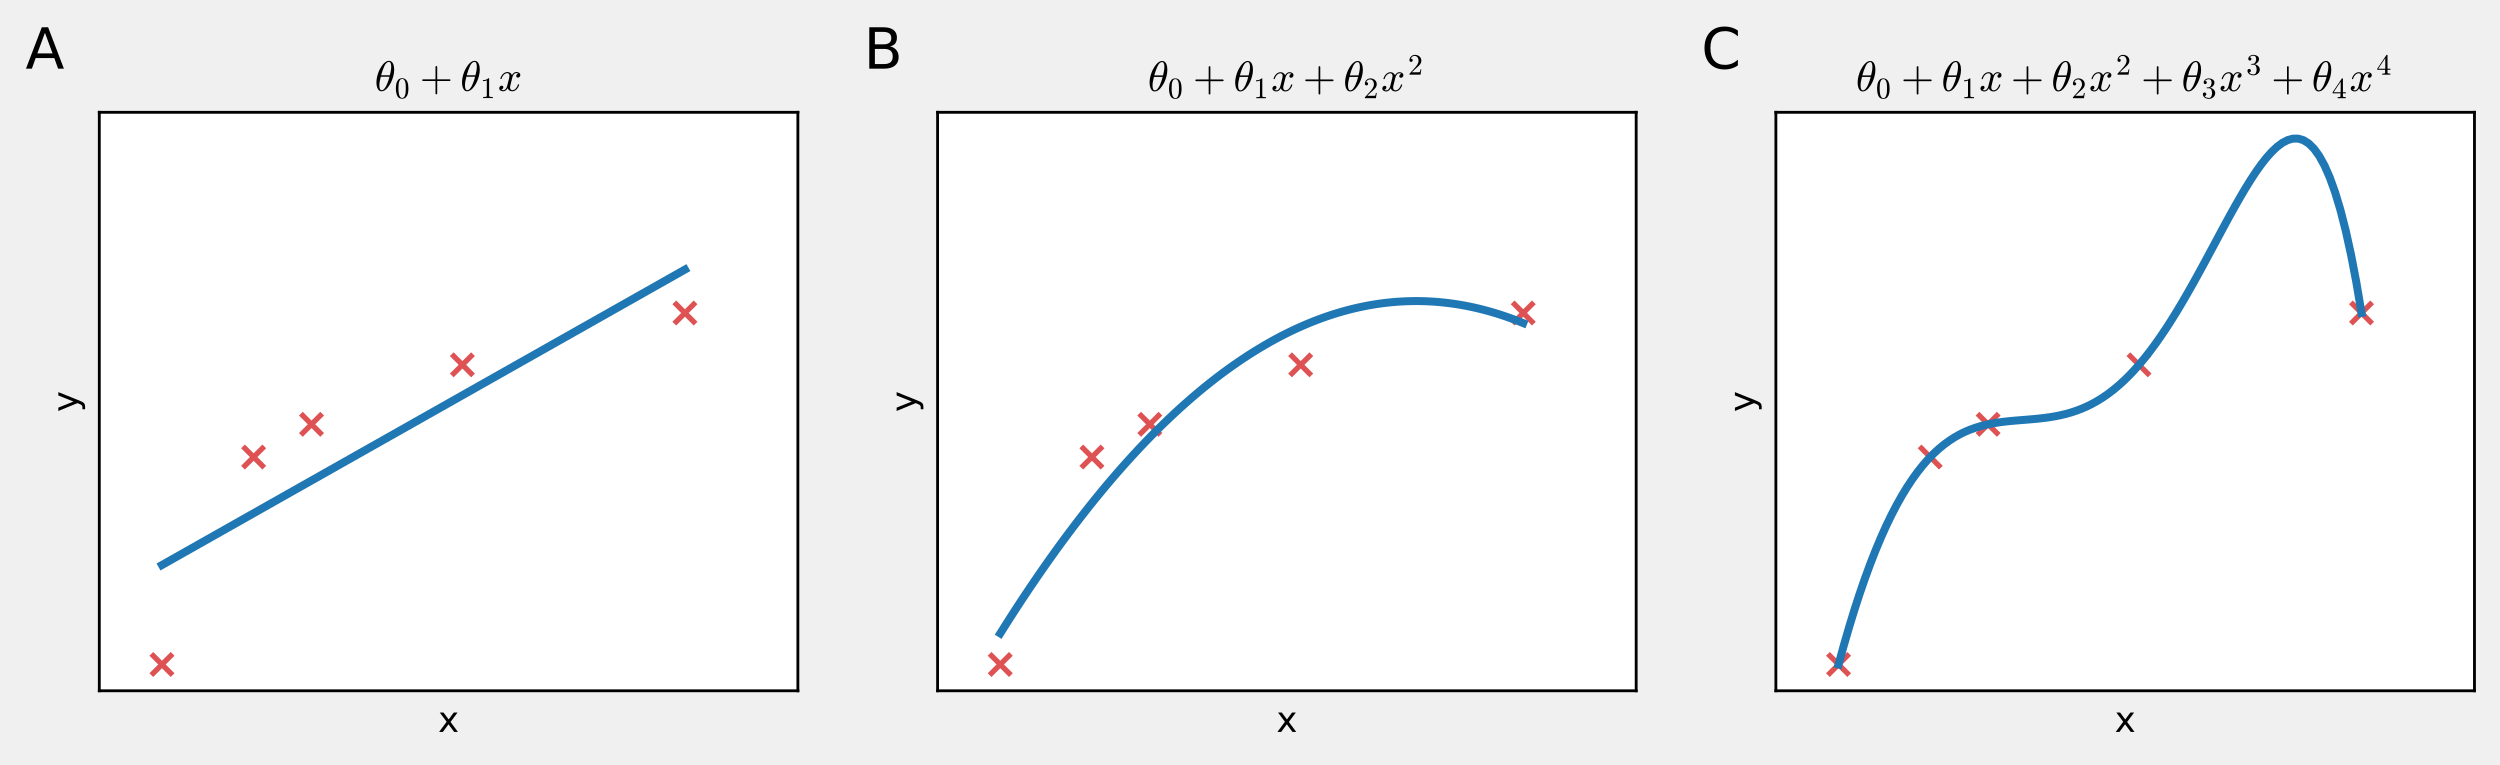
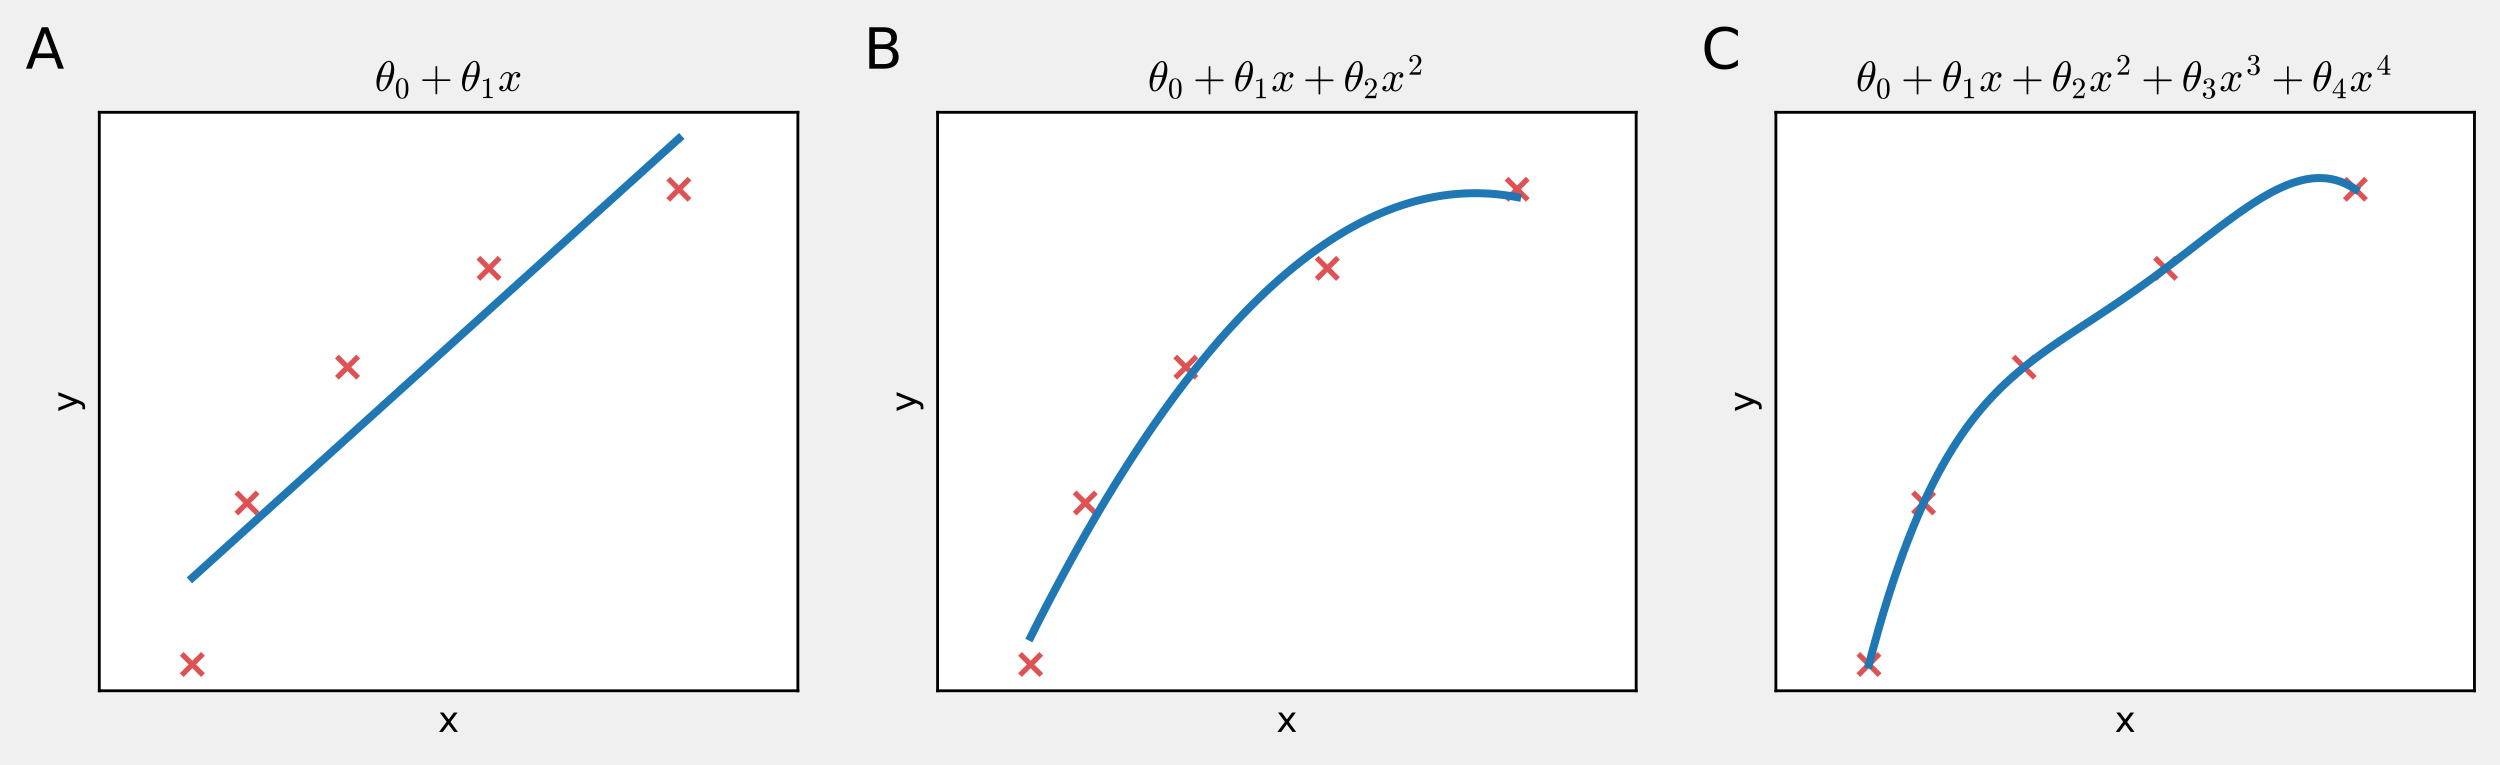
<svg xmlns="http://www.w3.org/2000/svg" xmlns:xlink="http://www.w3.org/1999/xlink" height="215.62pt" version="1.1" viewBox="0 0 704.792 215.62" width="704.792pt">
  <defs>
    <style type="text/css">*{stroke-linecap:butt;stroke-linejoin:round;}</style>
  </defs>
  <g id="figure_1">
    <g id="patch_1">
      <path d="M 0 215.62  L 704.792 215.62  L 704.792 0  L 0 0  z " style="fill:none;" />
    </g>
    <g id="axes_1">
      <g id="patch_2">
        <path d="M 27.992 194.742  L 224.933 194.742  L 224.933 31.662  L 27.992 31.662  z " style="fill:#ffffff;" />
      </g>
      <g id="PathCollection_1">
        <defs>
-           <path d="M -3 3  L 3 -3  M -3 -3  L 3 3  " id="m6b3b66df6e" style="stroke:#d62728;stroke-opacity:0.8;stroke-width:1.5;" />
+           <path d="M -3 3  L 3 -3  M -3 -3  L 3 3  " id="m2938240603" style="stroke:#d62728;stroke-opacity:0.8;stroke-width:1.5;" />
        </defs>
-         <g clip-path="url(#p473d414ac4)">
-           <use style="fill:#d62728;fill-opacity:0.8;stroke:#d62728;stroke-opacity:0.8;stroke-width:1.5;" x="45.66" xlink:href="#m6b3b66df6e" y="187.329" />
-           <use style="fill:#d62728;fill-opacity:0.8;stroke:#d62728;stroke-opacity:0.8;stroke-width:1.5;" x="71.503" xlink:href="#m6b3b66df6e" y="128.849" />
-           <use style="fill:#d62728;fill-opacity:0.8;stroke:#d62728;stroke-opacity:0.8;stroke-width:1.5;" x="87.82" xlink:href="#m6b3b66df6e" y="119.618" />
-           <use style="fill:#d62728;fill-opacity:0.8;stroke:#d62728;stroke-opacity:0.8;stroke-width:1.5;" x="130.356" xlink:href="#m6b3b66df6e" y="102.848" />
-           <use style="fill:#d62728;fill-opacity:0.8;stroke:#d62728;stroke-opacity:0.8;stroke-width:1.5;" x="193.094" xlink:href="#m6b3b66df6e" y="88.239" />
+         <g clip-path="url(#p076d76308c)">
+           <use style="fill:#d62728;fill-opacity:0.8;stroke:#d62728;stroke-opacity:0.8;stroke-width:1.5;" x="54.224" xlink:href="#m2938240603" y="187.329" />
+           <use style="fill:#d62728;fill-opacity:0.8;stroke:#d62728;stroke-opacity:0.8;stroke-width:1.5;" x="69.629" xlink:href="#m2938240603" y="141.803" />
+           <use style="fill:#d62728;fill-opacity:0.8;stroke:#d62728;stroke-opacity:0.8;stroke-width:1.5;" x="97.971" xlink:href="#m2938240603" y="103.51" />
+           <use style="fill:#d62728;fill-opacity:0.8;stroke:#d62728;stroke-opacity:0.8;stroke-width:1.5;" x="137.863" xlink:href="#m2938240603" y="75.66" />
+           <use style="fill:#d62728;fill-opacity:0.8;stroke:#d62728;stroke-opacity:0.8;stroke-width:1.5;" x="191.378" xlink:href="#m2938240603" y="53.363" />
        </g>
      </g>
      <g id="matplotlib.axis_1">
        <g id="text_1">
          <g transform="translate(123.5033 206.3404)scale(0.1 -0.1)">
            <defs>
-               <path d="M 54.891 54.688  L 35.109 28.078  L 55.906 0  L 45.312 0  L 29.391 21.484  L 13.484 0  L 2.875 0  L 24.125 28.609  L 4.688 54.688  L 15.281 54.688  L 29.781 35.203  L 44.281 54.688  z " id="DejaVuSans-120" />
+               <path d="M 3513 3500  L 2247 1797  L 3578 0  L 2900 0  L 1881 1375  L 863 0  L 184 0  L 1544 1831  L 300 3500  L 978 3500  L 1906 2253  L 2834 3500  L 3513 3500  z " id="DejaVuSans-78" transform="scale(0.015625)" />
            </defs>
-             <use xlink:href="#DejaVuSans-120" />
+             <use xlink:href="#DejaVuSans-78" />
          </g>
        </g>
      </g>
      <g id="matplotlib.axis_2">
        <g id="text_2">
          <g transform="translate(21.91237 116.1614)rotate(-90)scale(0.1 -0.1)">
            <defs>
-               <path d="M 32.172 -5.078  Q 28.375 -14.844 24.75 -17.812  Q 21.141 -20.797 15.094 -20.797  L 7.906 -20.797  L 7.906 -13.281  L 13.188 -13.281  Q 16.891 -13.281 18.938 -11.516  Q 21 -9.766 23.484 -3.219  L 25.094 0.875  L 2.984 54.688  L 12.5 54.688  L 29.594 11.922  L 46.688 54.688  L 56.203 54.688  z " id="DejaVuSans-121" />
+               <path d="M 2059 -325  Q 1816 -950 1584 -1140  Q 1353 -1331 966 -1331  L 506 -1331  L 506 -850  L 844 -850  Q 1081 -850 1212 -737  Q 1344 -625 1503 -206  L 1606 56  L 191 3500  L 800 3500  L 1894 763  L 2988 3500  L 3597 3500  L 2059 -325  z " id="DejaVuSans-79" transform="scale(0.015625)" />
            </defs>
-             <use xlink:href="#DejaVuSans-121" />
+             <use xlink:href="#DejaVuSans-79" />
          </g>
        </g>
      </g>
      <g id="line2d_1">
-         <path clip-path="url(#p473d414ac4)" d="M 45.66 159.29  L 47.149 158.449  L 48.638 157.607  L 50.127 156.766  L 51.617 155.924  L 53.106 155.083  L 54.595 154.242  L 56.084 153.4  L 57.574 152.559  L 59.063 151.718  L 60.552 150.876  L 62.041 150.035  L 63.531 149.193  L 65.02 148.352  L 66.509 147.511  L 67.998 146.669  L 69.488 145.828  L 70.977 144.987  L 72.466 144.145  L 73.955 143.304  L 75.445 142.462  L 76.934 141.621  L 78.423 140.78  L 79.912 139.938  L 81.401 139.097  L 82.891 138.256  L 84.38 137.414  L 85.869 136.573  L 87.358 135.731  L 88.848 134.89  L 90.337 134.049  L 91.826 133.207  L 93.315 132.366  L 94.805 131.525  L 96.294 130.683  L 97.783 129.842  L 99.272 129  L 100.762 128.159  L 102.251 127.318  L 103.74 126.476  L 105.229 125.635  L 106.719 124.794  L 108.208 123.952  L 109.697 123.111  L 111.186 122.269  L 112.676 121.428  L 114.165 120.587  L 115.654 119.745  L 117.143 118.904  L 118.632 118.063  L 120.122 117.221  L 121.611 116.38  L 123.1 115.538  L 124.589 114.697  L 126.079 113.856  L 127.568 113.014  L 129.057 112.173  L 130.546 111.332  L 132.036 110.49  L 133.525 109.649  L 135.014 108.807  L 136.503 107.966  L 137.993 107.125  L 139.482 106.283  L 140.971 105.442  L 142.46 104.601  L 143.95 103.759  L 145.439 102.918  L 146.928 102.076  L 148.417 101.235  L 149.907 100.394  L 151.396 99.552  L 152.885 98.711  L 154.374 97.87  L 155.863 97.028  L 157.353 96.187  L 158.842 95.345  L 160.331 94.504  L 161.82 93.663  L 163.31 92.821  L 164.799 91.98  L 166.288 91.139  L 167.777 90.297  L 169.267 89.456  L 170.756 88.614  L 172.245 87.773  L 173.734 86.932  L 175.224 86.09  L 176.713 85.249  L 178.202 84.408  L 179.691 83.566  L 181.181 82.725  L 182.67 81.883  L 184.159 81.042  L 185.648 80.201  L 187.138 79.359  L 188.627 78.518  L 190.116 77.677  L 191.605 76.835  L 193.094 75.994  " style="fill:none;stroke:#1f77b4;stroke-linecap:square;stroke-width:2.25;" />
+         <path clip-path="url(#p076d76308c)" d="M 54.224 162.867  L 55.61 161.617  L 56.995 160.366  L 58.38 159.116  L 59.766 157.866  L 61.151 156.615  L 62.537 155.365  L 63.922 154.114  L 65.307 152.864  L 66.693 151.613  L 68.078 150.363  L 69.464 149.113  L 70.849 147.862  L 72.234 146.612  L 73.62 145.361  L 75.005 144.111  L 76.391 142.86  L 77.776 141.61  L 79.161 140.36  L 80.547 139.109  L 81.932 137.859  L 83.317 136.608  L 84.703 135.358  L 86.088 134.107  L 87.474 132.857  L 88.859 131.607  L 90.244 130.356  L 91.63 129.106  L 93.015 127.855  L 94.401 126.605  L 95.786 125.354  L 97.171 124.104  L 98.557 122.854  L 99.942 121.603  L 101.328 120.353  L 102.713 119.102  L 104.098 117.852  L 105.484 116.601  L 106.869 115.351  L 108.254 114.101  L 109.64 112.85  L 111.025 111.6  L 112.411 110.349  L 113.796 109.099  L 115.181 107.848  L 116.567 106.598  L 117.952 105.348  L 119.338 104.097  L 120.723 102.847  L 122.108 101.596  L 123.494 100.346  L 124.879 99.095  L 126.265 97.845  L 127.65 96.595  L 129.035 95.344  L 130.421 94.094  L 131.806 92.843  L 133.191 91.593  L 134.577 90.342  L 135.962 89.092  L 137.348 87.841  L 138.733 86.591  L 140.118 85.341  L 141.504 84.09  L 142.889 82.84  L 144.275 81.589  L 145.66 80.339  L 147.045 79.088  L 148.431 77.838  L 149.816 76.588  L 151.202 75.337  L 152.587 74.087  L 153.972 72.836  L 155.358 71.586  L 156.743 70.335  L 158.128 69.085  L 159.514 67.835  L 160.899 66.584  L 162.285 65.334  L 163.67 64.083  L 165.055 62.833  L 166.441 61.582  L 167.826 60.332  L 169.212 59.082  L 170.597 57.831  L 171.982 56.581  L 173.368 55.33  L 174.753 54.08  L 176.139 52.829  L 177.524 51.579  L 178.909 50.329  L 180.295 49.078  L 181.68 47.828  L 183.065 46.577  L 184.451 45.327  L 185.836 44.076  L 187.222 42.826  L 188.607 41.576  L 189.992 40.325  L 191.378 39.075  " style="fill:none;stroke:#1f77b4;stroke-linecap:square;stroke-width:2.25;" />
      </g>
      <g id="patch_3">
        <path d="M 27.992 194.742  L 27.992 31.662  " style="fill:none;stroke:#000000;stroke-linecap:square;stroke-linejoin:miter;stroke-width:0.8;" />
      </g>
      <g id="patch_4">
        <path d="M 224.933 194.742  L 224.933 31.662  " style="fill:none;stroke:#000000;stroke-linecap:square;stroke-linejoin:miter;stroke-width:0.8;" />
      </g>
      <g id="patch_5">
        <path d="M 27.992 194.742  L 224.933 194.742  " style="fill:none;stroke:#000000;stroke-linecap:square;stroke-linejoin:miter;stroke-width:0.8;" />
      </g>
      <g id="patch_6">
        <path d="M 27.992 31.662  L 224.933 31.662  " style="fill:none;stroke:#000000;stroke-linecap:square;stroke-linejoin:miter;stroke-width:0.8;" />
      </g>
      <g id="text_3">
        <g transform="translate(7.2 19.3575)scale(0.16 -0.16)">
          <defs>
-             <path d="M 34.188 63.188  L 20.797 26.906  L 47.609 26.906  z M 28.609 72.906  L 39.797 72.906  L 67.578 0  L 57.328 0  L 50.688 18.703  L 17.828 18.703  L 11.188 0  L 0.781 0  z " id="DejaVuSans-65" />
-           </defs>
-           <use xlink:href="#DejaVuSans-65" />
+             <path d="M 2188 4044  L 1331 1722  L 3047 1722  L 2188 4044  z M 1831 4666  L 2547 4666  L 4325 0  L 3669 0  L 3244 1197  L 1141 1197  L 716 0  L 50 0  L 1831 4666  z " id="DejaVuSans-41" transform="scale(0.015625)" />
+           </defs>
+           <use xlink:href="#DejaVuSans-41" />
        </g>
      </g>
      <g id="text_4">
        <g transform="translate(105.6426 25.662)scale(0.12 -0.12)">
          <defs>
-             <path d="M 16.109 -1.125  Q 11.578 -1.125 8.844 2.188  Q 6.109 5.516 5.047 10.203  Q 4 14.891 4 19.484  L 4 19.578  Q 4 24.562 4.953 29.922  Q 5.906 35.297 7.703 40.641  Q 9.516 46 11.625 50.203  Q 13.094 53.125 15.406 56.734  Q 17.719 60.359 20.578 63.5  Q 23.438 66.656 26.734 68.578  Q 30.031 70.516 33.406 70.516  L 33.5 70.516  Q 37.109 70.516 39.516 68.5  Q 41.938 66.5 43.281 63.375  Q 44.625 60.25 45.156 56.688  Q 45.703 53.125 45.703 49.906  Q 45.703 42.328 43.656 34.438  Q 41.609 26.562 37.984 19.188  Q 36.625 16.406 34.203 12.641  Q 31.781 8.891 29.078 5.906  Q 26.375 2.938 23 0.906  Q 19.625 -1.125 16.219 -1.125  z M 16.312 1.516  Q 19.625 1.516 22.672 5.047  Q 25.734 8.594 28.031 13.641  Q 30.328 18.703 32.062 24  Q 33.797 29.297 34.625 33.016  L 14.203 33.016  Q 12.641 26.703 11.766 22.141  Q 10.891 17.578 10.891 13.188  Q 10.891 1.516 16.312 1.516  z M 14.984 36.531  L 35.5 36.531  Q 36.578 40.922 37.203 43.875  Q 37.844 46.828 38.281 50.094  Q 38.719 53.375 38.719 56.203  Q 38.719 67.922 33.406 67.922  Q 27.047 67.922 22.438 57.688  Q 17.828 47.469 14.984 36.531  z " id="Cmmi10-181" />
-             <path d="M 25 -2.203  Q 12.75 -2.203 8.328 7.875  Q 3.906 17.969 3.906 31.891  Q 3.906 40.578 5.484 48.234  Q 7.078 55.906 11.781 61.25  Q 16.5 66.609 25 66.609  Q 31.594 66.609 35.781 63.375  Q 39.984 60.156 42.188 55.047  Q 44.391 49.953 45.188 44.109  Q 46 38.281 46 31.891  Q 46 23.297 44.406 15.797  Q 42.828 8.297 38.188 3.047  Q 33.547 -2.203 25 -2.203  z M 25 0.391  Q 30.562 0.391 33.297 6.094  Q 36.031 11.812 36.672 18.75  Q 37.312 25.688 37.312 33.5  Q 37.312 41.016 36.672 47.359  Q 36.031 53.719 33.312 58.859  Q 30.609 64.016 25 64.016  Q 19.344 64.016 16.609 58.828  Q 13.875 53.656 13.234 47.328  Q 12.594 41.016 12.594 33.5  Q 12.594 27.938 12.859 23  Q 13.141 18.062 14.312 12.812  Q 15.484 7.562 18.094 3.969  Q 20.703 0.391 25 0.391  z " id="Cmr10-48" />
-             <path d="M 7.516 23  Q 6.688 23 6.141 23.625  Q 5.609 24.266 5.609 25  Q 5.609 25.734 6.141 26.359  Q 6.688 27 7.516 27  L 36.922 27  L 36.922 56.5  Q 36.922 57.281 37.5 57.781  Q 38.094 58.297 38.922 58.297  Q 39.656 58.297 40.281 57.781  Q 40.922 57.281 40.922 56.5  L 40.922 27  L 70.312 27  Q 71.047 27 71.578 26.359  Q 72.125 25.734 72.125 25  Q 72.125 24.266 71.578 23.625  Q 71.047 23 70.312 23  L 40.922 23  L 40.922 -6.5  Q 40.922 -7.281 40.281 -7.781  Q 39.656 -8.297 38.922 -8.297  Q 38.094 -8.297 37.5 -7.781  Q 36.922 -7.281 36.922 -6.5  L 36.922 23  z " id="Cmr10-43" />
-             <path d="M 9.281 0  L 9.281 3.516  Q 21.781 3.516 21.781 6.688  L 21.781 59.188  Q 16.609 56.688 8.688 56.688  L 8.688 60.203  Q 20.953 60.203 27.203 66.609  L 28.609 66.609  Q 28.953 66.609 29.266 66.328  Q 29.594 66.062 29.594 65.719  L 29.594 6.688  Q 29.594 3.516 42.094 3.516  L 42.094 0  z " id="Cmr10-49" />
-             <path d="M 7.812 2.875  Q 9.578 1.516 12.797 1.516  Q 15.922 1.516 18.312 4.516  Q 20.703 7.516 21.578 11.078  L 26.125 28.812  Q 27.203 33.641 27.203 35.406  Q 27.203 37.891 25.812 39.75  Q 24.422 41.609 21.922 41.609  Q 18.75 41.609 15.969 39.625  Q 13.188 37.641 11.281 34.594  Q 9.375 31.547 8.594 28.422  Q 8.406 27.781 7.812 27.781  L 6.594 27.781  Q 5.812 27.781 5.812 28.719  L 5.812 29  Q 6.781 32.719 9.125 36.25  Q 11.469 39.797 14.859 41.984  Q 18.266 44.188 22.125 44.188  Q 25.781 44.188 28.734 42.234  Q 31.688 40.281 32.906 36.922  Q 34.625 39.984 37.281 42.078  Q 39.938 44.188 43.109 44.188  Q 45.266 44.188 47.5 43.422  Q 49.75 42.672 51.172 41.109  Q 52.594 39.547 52.594 37.203  Q 52.594 34.672 50.953 32.828  Q 49.312 31 46.781 31  Q 45.172 31 44.094 32.031  Q 43.016 33.062 43.016 34.625  Q 43.016 36.719 44.453 38.297  Q 45.906 39.891 47.906 40.188  Q 46.094 41.609 42.922 41.609  Q 39.703 41.609 37.328 38.625  Q 34.969 35.641 33.984 31.984  L 29.594 14.312  Q 28.516 10.297 28.516 7.719  Q 28.516 5.172 29.953 3.344  Q 31.391 1.516 33.797 1.516  Q 38.484 1.516 42.156 5.641  Q 45.844 9.766 47.016 14.703  Q 47.219 15.281 47.797 15.281  L 49.031 15.281  Q 49.422 15.281 49.656 15.016  Q 49.906 14.75 49.906 14.406  Q 49.906 14.312 49.812 14.109  Q 48.391 8.156 43.844 3.516  Q 39.312 -1.125 33.594 -1.125  Q 29.938 -1.125 26.984 0.844  Q 24.031 2.828 22.797 6.203  Q 21.234 3.266 18.469 1.062  Q 15.719 -1.125 12.594 -1.125  Q 10.453 -1.125 8.172 -0.359  Q 5.906 0.391 4.484 1.953  Q 3.078 3.516 3.078 5.906  Q 3.078 8.25 4.703 10.172  Q 6.344 12.109 8.797 12.109  Q 10.453 12.109 11.578 11.109  Q 12.703 10.109 12.703 8.5  Q 12.703 6.391 11.297 4.828  Q 9.906 3.266 7.812 2.875  z " id="Cmmi10-120" />
-           </defs>
-           <use transform="translate(0 0.484375)" xlink:href="#Cmmi10-181" />
-           <use transform="translate(46.92383 -16.52188)scale(0.7)" xlink:href="#Cmr10-48" />
-           <use transform="translate(105.8598 0.484375)" xlink:href="#Cmr10-43" />
-           <use transform="translate(201.1039 0.484375)" xlink:href="#Cmmi10-181" />
-           <use transform="translate(248.0277 -16.52188)scale(0.7)" xlink:href="#Cmr10-49" />
-           <use transform="translate(289.4051 0.484375)" xlink:href="#Cmmi10-120" />
+             <path d="M 1031 -72  Q 741 -72 566 140  Q 391 353 323 653  Q 256 953 256 1247  L 256 1253  Q 256 1572 317 1915  Q 378 2259 493 2601  Q 609 2944 744 3213  Q 838 3400 986 3631  Q 1134 3863 1317 4064  Q 1500 4266 1711 4389  Q 1922 4513 2138 4513  L 2144 4513  Q 2375 4513 2529 4384  Q 2684 4256 2770 4056  Q 2856 3856 2890 3628  Q 2925 3400 2925 3194  Q 2925 2709 2794 2204  Q 2663 1700 2431 1228  Q 2344 1050 2189 809  Q 2034 569 1861 378  Q 1688 188 1472 58  Q 1256 -72 1038 -72  L 1031 -72  z M 1044 97  Q 1256 97 1451 323  Q 1647 550 1794 873  Q 1941 1197 2052 1536  Q 2163 1875 2216 2113  L 909 2113  Q 809 1709 753 1417  Q 697 1125 697 844  Q 697 97 1044 97  z M 959 2338  L 2272 2338  Q 2341 2619 2381 2808  Q 2422 2997 2450 3206  Q 2478 3416 2478 3597  Q 2478 4347 2138 4347  Q 1731 4347 1436 3692  Q 1141 3038 959 2338  z " id="Cmmi10-b5" transform="scale(0.015625)" />
+             <path d="M 1600 -141  Q 816 -141 533 504  Q 250 1150 250 2041  Q 250 2597 351 3087  Q 453 3578 754 3920  Q 1056 4263 1600 4263  Q 2022 4263 2290 4056  Q 2559 3850 2700 3523  Q 2841 3197 2892 2823  Q 2944 2450 2944 2041  Q 2944 1491 2842 1011  Q 2741 531 2444 195  Q 2147 -141 1600 -141  z M 1600 25  Q 1956 25 2131 390  Q 2306 756 2347 1200  Q 2388 1644 2388 2144  Q 2388 2625 2347 3031  Q 2306 3438 2132 3767  Q 1959 4097 1600 4097  Q 1238 4097 1063 3765  Q 888 3434 847 3029  Q 806 2625 806 2144  Q 806 1788 823 1472  Q 841 1156 916 820  Q 991 484 1158 254  Q 1325 25 1600 25  z " id="Cmr10-30" transform="scale(0.015625)" />
+             <path d="M 481 1472  Q 428 1472 393 1512  Q 359 1553 359 1600  Q 359 1647 393 1687  Q 428 1728 481 1728  L 2363 1728  L 2363 3616  Q 2363 3666 2400 3698  Q 2438 3731 2491 3731  Q 2538 3731 2578 3698  Q 2619 3666 2619 3616  L 2619 1728  L 4500 1728  Q 4547 1728 4581 1687  Q 4616 1647 4616 1600  Q 4616 1553 4581 1512  Q 4547 1472 4500 1472  L 2619 1472  L 2619 -416  Q 2619 -466 2578 -498  Q 2538 -531 2491 -531  Q 2438 -531 2400 -498  Q 2363 -466 2363 -416  L 2363 1472  L 481 1472  z " id="Cmr10-2b" transform="scale(0.015625)" />
+             <path d="M 594 0  L 594 225  Q 1394 225 1394 428  L 1394 3788  Q 1063 3628 556 3628  L 556 3853  Q 1341 3853 1741 4263  L 1831 4263  Q 1853 4263 1873 4245  Q 1894 4228 1894 4206  L 1894 428  Q 1894 225 2694 225  L 2694 0  L 594 0  z " id="Cmr10-31" transform="scale(0.015625)" />
+             <path d="M 500 184  Q 613 97 819 97  Q 1019 97 1172 289  Q 1325 481 1381 709  L 1672 1844  Q 1741 2153 1741 2266  Q 1741 2425 1652 2544  Q 1563 2663 1403 2663  Q 1200 2663 1022 2536  Q 844 2409 722 2214  Q 600 2019 550 1819  Q 538 1778 500 1778  L 422 1778  Q 372 1778 372 1838  L 372 1856  Q 434 2094 584 2320  Q 734 2547 951 2687  Q 1169 2828 1416 2828  Q 1650 2828 1839 2703  Q 2028 2578 2106 2363  Q 2216 2559 2386 2693  Q 2556 2828 2759 2828  Q 2897 2828 3040 2779  Q 3184 2731 3275 2631  Q 3366 2531 3366 2381  Q 3366 2219 3261 2101  Q 3156 1984 2994 1984  Q 2891 1984 2822 2050  Q 2753 2116 2753 2216  Q 2753 2350 2845 2451  Q 2938 2553 3066 2572  Q 2950 2663 2747 2663  Q 2541 2663 2389 2472  Q 2238 2281 2175 2047  L 1894 916  Q 1825 659 1825 494  Q 1825 331 1917 214  Q 2009 97 2163 97  Q 2463 97 2698 361  Q 2934 625 3009 941  Q 3022 978 3059 978  L 3138 978  Q 3163 978 3178 961  Q 3194 944 3194 922  Q 3194 916 3188 903  Q 3097 522 2806 225  Q 2516 -72 2150 -72  Q 1916 -72 1727 54  Q 1538 181 1459 397  Q 1359 209 1182 68  Q 1006 -72 806 -72  Q 669 -72 523 -23  Q 378 25 287 125  Q 197 225 197 378  Q 197 528 301 651  Q 406 775 563 775  Q 669 775 741 711  Q 813 647 813 544  Q 813 409 723 309  Q 634 209 500 184  z " id="Cmmi10-78" transform="scale(0.015625)" />
+           </defs>
+           <use transform="translate(0 0.484375)" xlink:href="#Cmmi10-b5" />
+           <use transform="translate(46.92383 -16.52188)scale(0.7)" xlink:href="#Cmr10-30" />
+           <use transform="translate(105.8598 0.484375)" xlink:href="#Cmr10-2b" />
+           <use transform="translate(201.1039 0.484375)" xlink:href="#Cmmi10-b5" />
+           <use transform="translate(248.0277 -16.52188)scale(0.7)" xlink:href="#Cmr10-31" />
+           <use transform="translate(289.4051 0.484375)" xlink:href="#Cmmi10-78" />
        </g>
      </g>
    </g>
    <g id="axes_2">
      <g id="patch_7">
        <path d="M 264.321 194.742  L 461.263 194.742  L 461.263 31.662  L 264.321 31.662  z " style="fill:#ffffff;" />
      </g>
      <g id="PathCollection_2">
-         <g clip-path="url(#pc57194198d)">
-           <use style="fill:#d62728;fill-opacity:0.8;stroke:#d62728;stroke-opacity:0.8;stroke-width:1.5;" x="281.989" xlink:href="#m6b3b66df6e" y="187.329" />
-           <use style="fill:#d62728;fill-opacity:0.8;stroke:#d62728;stroke-opacity:0.8;stroke-width:1.5;" x="307.832" xlink:href="#m6b3b66df6e" y="128.849" />
-           <use style="fill:#d62728;fill-opacity:0.8;stroke:#d62728;stroke-opacity:0.8;stroke-width:1.5;" x="324.149" xlink:href="#m6b3b66df6e" y="119.618" />
-           <use style="fill:#d62728;fill-opacity:0.8;stroke:#d62728;stroke-opacity:0.8;stroke-width:1.5;" x="366.685" xlink:href="#m6b3b66df6e" y="102.848" />
-           <use style="fill:#d62728;fill-opacity:0.8;stroke:#d62728;stroke-opacity:0.8;stroke-width:1.5;" x="429.424" xlink:href="#m6b3b66df6e" y="88.239" />
+         <g clip-path="url(#p8b9ae0b58b)">
+           <use style="fill:#d62728;fill-opacity:0.8;stroke:#d62728;stroke-opacity:0.8;stroke-width:1.5;" x="290.554" xlink:href="#m2938240603" y="187.329" />
+           <use style="fill:#d62728;fill-opacity:0.8;stroke:#d62728;stroke-opacity:0.8;stroke-width:1.5;" x="305.958" xlink:href="#m2938240603" y="141.803" />
+           <use style="fill:#d62728;fill-opacity:0.8;stroke:#d62728;stroke-opacity:0.8;stroke-width:1.5;" x="334.3" xlink:href="#m2938240603" y="103.51" />
+           <use style="fill:#d62728;fill-opacity:0.8;stroke:#d62728;stroke-opacity:0.8;stroke-width:1.5;" x="374.192" xlink:href="#m2938240603" y="75.66" />
+           <use style="fill:#d62728;fill-opacity:0.8;stroke:#d62728;stroke-opacity:0.8;stroke-width:1.5;" x="427.707" xlink:href="#m2938240603" y="53.363" />
        </g>
      </g>
      <g id="matplotlib.axis_3">
        <g id="text_5">
          <g transform="translate(359.8327 206.3404)scale(0.1 -0.1)">
-             <use xlink:href="#DejaVuSans-120" />
+             <use xlink:href="#DejaVuSans-78" />
          </g>
        </g>
      </g>
      <g id="matplotlib.axis_4">
        <g id="text_6">
          <g transform="translate(258.2418 116.1614)rotate(-90)scale(0.1 -0.1)">
-             <use xlink:href="#DejaVuSans-121" />
+             <use xlink:href="#DejaVuSans-79" />
          </g>
        </g>
      </g>
      <g id="line2d_2">
-         <path clip-path="url(#pc57194198d)" d="M 281.989 178.573  L 283.478 176.208  L 284.968 173.873  L 286.457 171.569  L 287.946 169.294  L 289.435 167.05  L 290.925 164.836  L 292.414 162.652  L 293.903 160.499  L 295.392 158.376  L 296.882 156.283  L 298.371 154.22  L 299.86 152.187  L 301.349 150.185  L 302.838 148.213  L 304.328 146.271  L 305.817 144.36  L 307.306 142.478  L 308.795 140.627  L 310.285 138.806  L 311.774 137.015  L 313.263 135.255  L 314.752 133.525  L 316.242 131.825  L 317.731 130.155  L 319.22 128.515  L 320.709 126.906  L 322.199 125.327  L 323.688 123.778  L 325.177 122.26  L 326.666 120.771  L 328.156 119.313  L 329.645 117.885  L 331.134 116.488  L 332.623 115.12  L 334.113 113.783  L 335.602 112.476  L 337.091 111.199  L 338.58 109.953  L 340.069 108.737  L 341.559 107.551  L 343.048 106.395  L 344.537 105.269  L 346.026 104.174  L 347.516 103.109  L 349.005 102.074  L 350.494 101.069  L 351.983 100.095  L 353.473 99.151  L 354.962 98.237  L 356.451 97.353  L 357.94 96.5  L 359.43 95.676  L 360.919 94.883  L 362.408 94.121  L 363.897 93.388  L 365.387 92.686  L 366.876 92.014  L 368.365 91.372  L 369.854 90.76  L 371.344 90.179  L 372.833 89.628  L 374.322 89.107  L 375.811 88.616  L 377.301 88.156  L 378.79 87.725  L 380.279 87.325  L 381.768 86.956  L 383.257 86.616  L 384.747 86.307  L 386.236 86.028  L 387.725 85.779  L 389.214 85.56  L 390.704 85.372  L 392.193 85.214  L 393.682 85.086  L 395.171 84.988  L 396.661 84.921  L 398.15 84.884  L 399.639 84.877  L 401.128 84.9  L 402.618 84.954  L 404.107 85.037  L 405.596 85.151  L 407.085 85.296  L 408.575 85.47  L 410.064 85.675  L 411.553 85.91  L 413.042 86.175  L 414.532 86.47  L 416.021 86.796  L 417.51 87.152  L 418.999 87.538  L 420.488 87.954  L 421.978 88.4  L 423.467 88.877  L 424.956 89.384  L 426.445 89.921  L 427.935 90.489  L 429.424 91.087  " style="fill:none;stroke:#1f77b4;stroke-linecap:square;stroke-width:2.25;" />
+         <path clip-path="url(#p8b9ae0b58b)" d="M 290.554 179.586  L 291.939 176.835  L 293.324 174.115  L 294.71 171.425  L 296.095 168.765  L 297.481 166.136  L 298.866 163.538  L 300.251 160.97  L 301.637 158.433  L 303.022 155.927  L 304.408 153.451  L 305.793 151.005  L 307.178 148.59  L 308.564 146.206  L 309.949 143.853  L 311.335 141.53  L 312.72 139.237  L 314.105 136.975  L 315.491 134.744  L 316.876 132.543  L 318.261 130.373  L 319.647 128.234  L 321.032 126.125  L 322.418 124.046  L 323.803 121.999  L 325.188 119.981  L 326.574 117.995  L 327.959 116.039  L 329.345 114.113  L 330.73 112.219  L 332.115 110.354  L 333.501 108.521  L 334.886 106.718  L 336.272 104.945  L 337.657 103.203  L 339.042 101.492  L 340.428 99.811  L 341.813 98.161  L 343.198 96.541  L 344.584 94.952  L 345.969 93.394  L 347.355 91.866  L 348.74 90.369  L 350.125 88.902  L 351.511 87.466  L 352.896 86.061  L 354.282 84.686  L 355.667 83.341  L 357.052 82.028  L 358.438 80.744  L 359.823 79.492  L 361.209 78.27  L 362.594 77.078  L 363.979 75.918  L 365.365 74.787  L 366.75 73.688  L 368.135 72.619  L 369.521 71.58  L 370.906 70.572  L 372.292 69.595  L 373.677 68.648  L 375.062 67.732  L 376.448 66.847  L 377.833 65.992  L 379.219 65.167  L 380.604 64.373  L 381.989 63.61  L 383.375 62.878  L 384.76 62.176  L 386.146 61.504  L 387.531 60.863  L 388.916 60.253  L 390.302 59.673  L 391.687 59.124  L 393.072 58.606  L 394.458 58.118  L 395.843 57.66  L 397.229 57.233  L 398.614 56.837  L 399.999 56.472  L 401.385 56.137  L 402.77 55.832  L 404.156 55.558  L 405.541 55.315  L 406.926 55.102  L 408.312 54.92  L 409.697 54.769  L 411.083 54.648  L 412.468 54.557  L 413.853 54.498  L 415.239 54.468  L 416.624 54.47  L 418.009 54.502  L 419.395 54.564  L 420.78 54.658  L 422.166 54.781  L 423.551 54.936  L 424.936 55.12  L 426.322 55.336  L 427.707 55.582  " style="fill:none;stroke:#1f77b4;stroke-linecap:square;stroke-width:2.25;" />
      </g>
      <g id="patch_8">
        <path d="M 264.321 194.742  L 264.321 31.662  " style="fill:none;stroke:#000000;stroke-linecap:square;stroke-linejoin:miter;stroke-width:0.8;" />
      </g>
      <g id="patch_9">
        <path d="M 461.263 194.742  L 461.263 31.662  " style="fill:none;stroke:#000000;stroke-linecap:square;stroke-linejoin:miter;stroke-width:0.8;" />
      </g>
      <g id="patch_10">
        <path d="M 264.321 194.742  L 461.263 194.742  " style="fill:none;stroke:#000000;stroke-linecap:square;stroke-linejoin:miter;stroke-width:0.8;" />
      </g>
      <g id="patch_11">
        <path d="M 264.321 31.662  L 461.263 31.662  " style="fill:none;stroke:#000000;stroke-linecap:square;stroke-linejoin:miter;stroke-width:0.8;" />
      </g>
      <g id="text_7">
        <g transform="translate(243.4969 19.3575)scale(0.16 -0.16)">
          <defs>
-             <path d="M 19.672 34.812  L 19.672 8.109  L 35.5 8.109  Q 43.453 8.109 47.281 11.406  Q 51.125 14.703 51.125 21.484  Q 51.125 28.328 47.281 31.562  Q 43.453 34.812 35.5 34.812  z M 19.672 64.797  L 19.672 42.828  L 34.281 42.828  Q 41.5 42.828 45.031 45.531  Q 48.578 48.25 48.578 53.812  Q 48.578 59.328 45.031 62.062  Q 41.5 64.797 34.281 64.797  z M 9.812 72.906  L 35.016 72.906  Q 46.297 72.906 52.391 68.219  Q 58.5 63.531 58.5 54.891  Q 58.5 48.188 55.375 44.234  Q 52.25 40.281 46.188 39.312  Q 53.469 37.75 57.5 32.781  Q 61.531 27.828 61.531 20.406  Q 61.531 10.641 54.891 5.312  Q 48.25 0 35.984 0  L 9.812 0  z " id="DejaVuSans-66" />
-           </defs>
-           <use xlink:href="#DejaVuSans-66" />
+             <path d="M 1259 2228  L 1259 519  L 2272 519  Q 2781 519 3026 730  Q 3272 941 3272 1375  Q 3272 1813 3026 2020  Q 2781 2228 2272 2228  L 1259 2228  z M 1259 4147  L 1259 2741  L 2194 2741  Q 2656 2741 2882 2914  Q 3109 3088 3109 3444  Q 3109 3797 2882 3972  Q 2656 4147 2194 4147  L 1259 4147  z M 628 4666  L 2241 4666  Q 2963 4666 3353 4366  Q 3744 4066 3744 3513  Q 3744 3084 3544 2831  Q 3344 2578 2956 2516  Q 3422 2416 3680 2098  Q 3938 1781 3938 1306  Q 3938 681 3513 340  Q 3088 0 2303 0  L 628 0  L 628 4666  z " id="DejaVuSans-42" transform="scale(0.015625)" />
+           </defs>
+           <use xlink:href="#DejaVuSans-42" />
        </g>
      </g>
      <g id="text_8">
        <g transform="translate(323.6121 25.662)scale(0.12 -0.12)">
          <defs>
-             <path d="M 4.984 0  L 4.984 2.688  Q 4.984 2.938 5.172 3.219  L 20.703 20.406  Q 24.219 24.219 26.406 26.797  Q 28.609 29.391 30.75 32.766  Q 32.906 36.141 34.156 39.625  Q 35.406 43.109 35.406 47.016  Q 35.406 51.125 33.891 54.859  Q 32.375 58.594 29.375 60.844  Q 26.375 63.094 22.125 63.094  Q 17.781 63.094 14.312 60.469  Q 10.844 57.859 9.422 53.719  Q 9.812 53.812 10.5 53.812  Q 12.75 53.812 14.328 52.297  Q 15.922 50.781 15.922 48.391  Q 15.922 46.094 14.328 44.5  Q 12.75 42.922 10.5 42.922  Q 8.156 42.922 6.562 44.547  Q 4.984 46.188 4.984 48.391  Q 4.984 52.156 6.391 55.438  Q 7.812 58.734 10.469 61.297  Q 13.141 63.875 16.484 65.234  Q 19.828 66.609 23.578 66.609  Q 29.297 66.609 34.219 64.188  Q 39.156 61.766 42.031 57.344  Q 44.922 52.938 44.922 47.016  Q 44.922 42.672 43.016 38.766  Q 41.109 34.859 38.125 31.656  Q 35.156 28.469 30.516 24.406  Q 25.875 20.359 24.422 19  L 13.094 8.109  L 22.703 8.109  Q 29.781 8.109 34.547 8.219  Q 39.312 8.344 39.594 8.594  Q 40.766 9.859 42 17.828  L 44.922 17.828  L 42.094 0  z " id="Cmr10-50" />
-           </defs>
-           <use transform="translate(0 0.109375)" xlink:href="#Cmmi10-181" />
-           <use transform="translate(46.92383 -16.89688)scale(0.7)" xlink:href="#Cmr10-48" />
-           <use transform="translate(105.8598 0.109375)" xlink:href="#Cmr10-43" />
-           <use transform="translate(201.1039 0.109375)" xlink:href="#Cmmi10-181" />
-           <use transform="translate(248.0277 -16.89688)scale(0.7)" xlink:href="#Cmr10-49" />
-           <use transform="translate(289.4051 0.109375)" xlink:href="#Cmmi10-120" />
-           <use transform="translate(364.0437 0.109375)" xlink:href="#Cmr10-43" />
-           <use transform="translate(459.2879 0.109375)" xlink:href="#Cmmi10-181" />
-           <use transform="translate(506.2117 -16.89688)scale(0.7)" xlink:href="#Cmr10-50" />
-           <use transform="translate(547.5891 0.109375)" xlink:href="#Cmmi10-120" />
-           <use transform="translate(610.9724 38.37344)scale(0.7)" xlink:href="#Cmr10-50" />
+             <path d="M 319 0  L 319 172  Q 319 188 331 206  L 1325 1306  Q 1550 1550 1690 1715  Q 1831 1881 1968 2097  Q 2106 2313 2186 2536  Q 2266 2759 2266 3009  Q 2266 3272 2169 3511  Q 2072 3750 1880 3894  Q 1688 4038 1416 4038  Q 1138 4038 916 3870  Q 694 3703 603 3438  Q 628 3444 672 3444  Q 816 3444 917 3347  Q 1019 3250 1019 3097  Q 1019 2950 917 2848  Q 816 2747 672 2747  Q 522 2747 420 2851  Q 319 2956 319 3097  Q 319 3338 409 3548  Q 500 3759 670 3923  Q 841 4088 1055 4175  Q 1269 4263 1509 4263  Q 1875 4263 2190 4108  Q 2506 3953 2690 3670  Q 2875 3388 2875 3009  Q 2875 2731 2753 2481  Q 2631 2231 2440 2026  Q 2250 1822 1953 1562  Q 1656 1303 1563 1216  L 838 519  L 1453 519  Q 1906 519 2211 526  Q 2516 534 2534 550  Q 2609 631 2688 1141  L 2875 1141  L 2694 0  L 319 0  z " id="Cmr10-32" transform="scale(0.015625)" />
+           </defs>
+           <use transform="translate(0 0.109375)" xlink:href="#Cmmi10-b5" />
+           <use transform="translate(46.92383 -16.89688)scale(0.7)" xlink:href="#Cmr10-30" />
+           <use transform="translate(105.8598 0.109375)" xlink:href="#Cmr10-2b" />
+           <use transform="translate(201.1039 0.109375)" xlink:href="#Cmmi10-b5" />
+           <use transform="translate(248.0277 -16.89688)scale(0.7)" xlink:href="#Cmr10-31" />
+           <use transform="translate(289.4051 0.109375)" xlink:href="#Cmmi10-78" />
+           <use transform="translate(364.0437 0.109375)" xlink:href="#Cmr10-2b" />
+           <use transform="translate(459.2879 0.109375)" xlink:href="#Cmmi10-b5" />
+           <use transform="translate(506.2117 -16.89688)scale(0.7)" xlink:href="#Cmr10-32" />
+           <use transform="translate(547.5891 0.109375)" xlink:href="#Cmmi10-78" />
+           <use transform="translate(610.9724 38.37344)scale(0.7)" xlink:href="#Cmr10-32" />
        </g>
      </g>
    </g>
    <g id="axes_3">
      <g id="patch_12">
        <path d="M 500.651 194.742  L 697.592 194.742  L 697.592 31.662  L 500.651 31.662  z " style="fill:#ffffff;" />
      </g>
      <g id="PathCollection_3">
-         <g clip-path="url(#p2da4a19ca5)">
-           <use style="fill:#d62728;fill-opacity:0.8;stroke:#d62728;stroke-opacity:0.8;stroke-width:1.5;" x="518.319" xlink:href="#m6b3b66df6e" y="187.329" />
-           <use style="fill:#d62728;fill-opacity:0.8;stroke:#d62728;stroke-opacity:0.8;stroke-width:1.5;" x="544.162" xlink:href="#m6b3b66df6e" y="128.849" />
-           <use style="fill:#d62728;fill-opacity:0.8;stroke:#d62728;stroke-opacity:0.8;stroke-width:1.5;" x="560.479" xlink:href="#m6b3b66df6e" y="119.618" />
-           <use style="fill:#d62728;fill-opacity:0.8;stroke:#d62728;stroke-opacity:0.8;stroke-width:1.5;" x="603.015" xlink:href="#m6b3b66df6e" y="102.848" />
-           <use style="fill:#d62728;fill-opacity:0.8;stroke:#d62728;stroke-opacity:0.8;stroke-width:1.5;" x="665.753" xlink:href="#m6b3b66df6e" y="88.239" />
+         <g clip-path="url(#p49c0a986ba)">
+           <use style="fill:#d62728;fill-opacity:0.8;stroke:#d62728;stroke-opacity:0.8;stroke-width:1.5;" x="526.883" xlink:href="#m2938240603" y="187.329" />
+           <use style="fill:#d62728;fill-opacity:0.8;stroke:#d62728;stroke-opacity:0.8;stroke-width:1.5;" x="542.288" xlink:href="#m2938240603" y="141.803" />
+           <use style="fill:#d62728;fill-opacity:0.8;stroke:#d62728;stroke-opacity:0.8;stroke-width:1.5;" x="570.63" xlink:href="#m2938240603" y="103.51" />
+           <use style="fill:#d62728;fill-opacity:0.8;stroke:#d62728;stroke-opacity:0.8;stroke-width:1.5;" x="610.522" xlink:href="#m2938240603" y="75.66" />
+           <use style="fill:#d62728;fill-opacity:0.8;stroke:#d62728;stroke-opacity:0.8;stroke-width:1.5;" x="664.037" xlink:href="#m2938240603" y="53.363" />
        </g>
      </g>
      <g id="matplotlib.axis_5">
        <g id="text_9">
          <g transform="translate(596.1621 206.3404)scale(0.1 -0.1)">
-             <use xlink:href="#DejaVuSans-120" />
+             <use xlink:href="#DejaVuSans-78" />
          </g>
        </g>
      </g>
      <g id="matplotlib.axis_6">
        <g id="text_10">
          <g transform="translate(494.5712 116.1614)rotate(-90)scale(0.1 -0.1)">
-             <use xlink:href="#DejaVuSans-121" />
+             <use xlink:href="#DejaVuSans-79" />
          </g>
        </g>
      </g>
      <g id="line2d_3">
-         <path clip-path="url(#p2da4a19ca5)" d="M 518.319 187.329  L 519.808 181.918  L 521.297 176.79  L 522.786 171.939  L 524.276 167.36  L 525.765 163.046  L 527.254 158.991  L 528.743 155.188  L 530.232 151.63  L 531.722 148.311  L 533.211 145.222  L 534.7 142.356  L 536.189 139.706  L 537.679 137.264  L 539.168 135.021  L 540.657 132.969  L 542.146 131.101  L 543.636 129.407  L 545.125 127.879  L 546.614 126.508  L 548.103 125.284  L 549.593 124.2  L 551.082 123.245  L 552.571 122.411  L 554.06 121.688  L 555.55 121.067  L 557.039 120.538  L 558.528 120.092  L 560.017 119.72  L 561.507 119.411  L 562.996 119.158  L 564.485 118.949  L 565.974 118.777  L 567.463 118.631  L 568.953 118.503  L 570.442 118.383  L 571.931 118.263  L 573.42 118.134  L 574.91 117.987  L 576.399 117.815  L 577.888 117.608  L 579.377 117.359  L 580.867 117.061  L 582.356 116.705  L 583.845 116.286  L 585.334 115.797  L 586.824 115.231  L 588.313 114.582  L 589.802 113.846  L 591.291 113.016  L 592.781 112.09  L 594.27 111.062  L 595.759 109.93  L 597.248 108.691  L 598.738 107.342  L 600.227 105.882  L 601.716 104.31  L 603.205 102.627  L 604.694 100.832  L 606.184 98.928  L 607.673 96.916  L 609.162 94.799  L 610.651 92.582  L 612.141 90.27  L 613.63 87.867  L 615.119 85.382  L 616.608 82.822  L 618.098 80.196  L 619.587 77.514  L 621.076 74.788  L 622.565 72.029  L 624.055 69.253  L 625.544 66.473  L 627.033 63.706  L 628.522 60.971  L 630.012 58.285  L 631.501 55.67  L 632.99 53.148  L 634.479 50.742  L 635.969 48.478  L 637.458 46.383  L 638.947 44.485  L 640.436 42.815  L 641.925 41.405  L 643.415 40.289  L 644.904 39.503  L 646.393 39.085  L 647.882 39.075  L 649.372 39.514  L 650.861 40.447  L 652.35 41.92  L 653.839 43.982  L 655.329 46.682  L 656.818 50.075  L 658.307 54.215  L 659.796 59.16  L 661.286 64.971  L 662.775 71.71  L 664.264 79.444  L 665.753 88.239  " style="fill:none;stroke:#1f77b4;stroke-linecap:square;stroke-width:2.25;" />
+         <path clip-path="url(#p49c0a986ba)" d="M 526.883 187.329  L 528.269 182.123  L 529.654 177.164  L 531.039 172.442  L 532.425 167.95  L 533.81 163.677  L 535.195 159.614  L 536.581 155.754  L 537.966 152.088  L 539.352 148.606  L 540.737 145.302  L 542.122 142.166  L 543.508 139.192  L 544.893 136.371  L 546.279 133.696  L 547.664 131.16  L 549.049 128.756  L 550.435 126.476  L 551.82 124.314  L 553.206 122.264  L 554.591 120.318  L 555.976 118.47  L 557.362 116.715  L 558.747 115.047  L 560.132 113.46  L 561.518 111.947  L 562.903 110.505  L 564.289 109.127  L 565.674 107.809  L 567.059 106.546  L 568.445 105.333  L 569.83 104.165  L 571.216 103.038  L 572.601 101.948  L 573.986 100.892  L 575.372 99.864  L 576.757 98.862  L 578.143 97.882  L 579.528 96.921  L 580.913 95.976  L 582.299 95.043  L 583.684 94.12  L 585.069 93.204  L 586.455 92.294  L 587.84 91.386  L 589.226 90.478  L 590.611 89.569  L 591.996 88.657  L 593.382 87.74  L 594.767 86.817  L 596.153 85.887  L 597.538 84.949  L 598.923 84.001  L 600.309 83.044  L 601.694 82.076  L 603.08 81.098  L 604.465 80.109  L 605.85 79.109  L 607.236 78.098  L 608.621 77.077  L 610.006 76.046  L 611.392 75.006  L 612.777 73.957  L 614.163 72.902  L 615.548 71.841  L 616.933 70.775  L 618.319 69.706  L 619.704 68.636  L 621.09 67.567  L 622.475 66.501  L 623.86 65.44  L 625.246 64.386  L 626.631 63.342  L 628.017 62.312  L 629.402 61.297  L 630.787 60.302  L 632.173 59.328  L 633.558 58.381  L 634.943 57.464  L 636.329 56.579  L 637.714 55.732  L 639.1 54.927  L 640.485 54.168  L 641.87 53.459  L 643.256 52.805  L 644.641 52.212  L 646.027 51.683  L 647.412 51.225  L 648.797 50.843  L 650.183 50.542  L 651.568 50.329  L 652.954 50.208  L 654.339 50.187  L 655.724 50.271  L 657.11 50.466  L 658.495 50.781  L 659.88 51.221  L 661.266 51.793  L 662.651 52.504  L 664.037 53.363  " style="fill:none;stroke:#1f77b4;stroke-linecap:square;stroke-width:2.25;" />
      </g>
      <g id="patch_13">
        <path d="M 500.651 194.742  L 500.651 31.662  " style="fill:none;stroke:#000000;stroke-linecap:square;stroke-linejoin:miter;stroke-width:0.8;" />
      </g>
      <g id="patch_14">
        <path d="M 697.592 194.742  L 697.592 31.662  " style="fill:none;stroke:#000000;stroke-linecap:square;stroke-linejoin:miter;stroke-width:0.8;" />
      </g>
      <g id="patch_15">
        <path d="M 500.651 194.742  L 697.592 194.742  " style="fill:none;stroke:#000000;stroke-linecap:square;stroke-linejoin:miter;stroke-width:0.8;" />
      </g>
      <g id="patch_16">
        <path d="M 500.651 31.662  L 697.592 31.662  " style="fill:none;stroke:#000000;stroke-linecap:square;stroke-linejoin:miter;stroke-width:0.8;" />
      </g>
      <g id="text_11">
        <g transform="translate(479.6313 19.3575)scale(0.16 -0.16)">
          <defs>
-             <path d="M 64.406 67.281  L 64.406 56.891  Q 59.422 61.531 53.781 63.812  Q 48.141 66.109 41.797 66.109  Q 29.297 66.109 22.656 58.469  Q 16.016 50.828 16.016 36.375  Q 16.016 21.969 22.656 14.328  Q 29.297 6.688 41.797 6.688  Q 48.141 6.688 53.781 8.984  Q 59.422 11.281 64.406 15.922  L 64.406 5.609  Q 59.234 2.094 53.438 0.328  Q 47.656 -1.422 41.219 -1.422  Q 24.656 -1.422 15.125 8.703  Q 5.609 18.844 5.609 36.375  Q 5.609 53.953 15.125 64.078  Q 24.656 74.219 41.219 74.219  Q 47.75 74.219 53.531 72.484  Q 59.328 70.75 64.406 67.281  z " id="DejaVuSans-67" />
-           </defs>
-           <use xlink:href="#DejaVuSans-67" />
+             <path d="M 4122 4306  L 4122 3641  Q 3803 3938 3442 4084  Q 3081 4231 2675 4231  Q 1875 4231 1450 3742  Q 1025 3253 1025 2328  Q 1025 1406 1450 917  Q 1875 428 2675 428  Q 3081 428 3442 575  Q 3803 722 4122 1019  L 4122 359  Q 3791 134 3420 21  Q 3050 -91 2638 -91  Q 1578 -91 968 557  Q 359 1206 359 2328  Q 359 3453 968 4101  Q 1578 4750 2638 4750  Q 3056 4750 3426 4639  Q 3797 4528 4122 4306  z " id="DejaVuSans-43" transform="scale(0.015625)" />
+           </defs>
+           <use xlink:href="#DejaVuSans-43" />
        </g>
      </g>
      <g id="text_12">
        <g transform="translate(523.2215 25.662)scale(0.12 -0.12)">
          <defs>
-             <path d="M 9.516 7.719  Q 11.859 4.297 15.812 2.641  Q 19.781 0.984 24.312 0.984  Q 30.125 0.984 32.562 5.938  Q 35.016 10.891 35.016 17.188  Q 35.016 20.016 34.5 22.844  Q 33.984 25.688 32.766 28.125  Q 31.547 30.562 29.422 32.031  Q 27.297 33.5 24.219 33.5  L 17.578 33.5  Q 16.703 33.5 16.703 34.422  L 16.703 35.297  Q 16.703 36.078 17.578 36.078  L 23.094 36.531  Q 26.609 36.531 28.922 39.156  Q 31.25 41.797 32.328 45.578  Q 33.406 49.359 33.406 52.781  Q 33.406 57.562 31.156 60.641  Q 28.906 63.719 24.312 63.719  Q 20.516 63.719 17.047 62.281  Q 13.578 60.844 11.531 57.906  Q 11.719 57.953 11.859 57.984  Q 12.016 58.016 12.203 58.016  Q 14.453 58.016 15.969 56.453  Q 17.484 54.891 17.484 52.688  Q 17.484 50.531 15.969 48.969  Q 14.453 47.406 12.203 47.406  Q 10.016 47.406 8.453 48.969  Q 6.891 50.531 6.891 52.688  Q 6.891 56.984 9.469 60.156  Q 12.062 63.328 16.141 64.969  Q 20.219 66.609 24.312 66.609  Q 27.344 66.609 30.703 65.703  Q 34.078 64.797 36.812 63.109  Q 39.547 61.422 41.281 58.781  Q 43.016 56.156 43.016 52.781  Q 43.016 48.578 41.141 45.016  Q 39.266 41.453 35.984 38.859  Q 32.719 36.281 28.812 35.016  Q 33.156 34.188 37.062 31.734  Q 40.969 29.297 43.328 25.484  Q 45.703 21.688 45.703 17.281  Q 45.703 11.766 42.672 7.297  Q 39.656 2.828 34.719 0.312  Q 29.781 -2.203 24.312 -2.203  Q 19.625 -2.203 14.906 -0.406  Q 10.203 1.375 7.203 4.938  Q 4.203 8.5 4.203 13.484  Q 4.203 15.969 5.859 17.625  Q 7.516 19.281 10.016 19.281  Q 11.625 19.281 12.969 18.531  Q 14.312 17.781 15.062 16.406  Q 15.828 15.047 15.828 13.484  Q 15.828 11.031 14.109 9.375  Q 12.406 7.719 10.016 7.719  z " id="Cmr10-51" />
-             <path d="M 2.781 16.5  L 2.781 20.016  L 33.688 66.109  Q 34.031 66.609 34.719 66.609  L 36.188 66.609  Q 37.312 66.609 37.312 65.484  L 37.312 20.016  L 47.125 20.016  L 47.125 16.5  L 37.312 16.5  L 37.312 6.688  Q 37.312 4.641 40.234 4.078  Q 43.172 3.516 47.016 3.516  L 47.016 0  L 19.484 0  L 19.484 3.516  Q 23.344 3.516 26.266 4.078  Q 29.203 4.641 29.203 6.688  L 29.203 16.5  z M 6.109 20.016  L 29.781 20.016  L 29.781 55.422  z " id="Cmr10-52" />
-           </defs>
-           <use transform="translate(0 0.109375)" xlink:href="#Cmmi10-181" />
-           <use transform="translate(46.92383 -16.89688)scale(0.7)" xlink:href="#Cmr10-48" />
-           <use transform="translate(105.8598 0.109375)" xlink:href="#Cmr10-43" />
-           <use transform="translate(201.1039 0.109375)" xlink:href="#Cmmi10-181" />
-           <use transform="translate(248.0277 -16.89688)scale(0.7)" xlink:href="#Cmr10-49" />
-           <use transform="translate(289.4051 0.109375)" xlink:href="#Cmmi10-120" />
-           <use transform="translate(364.0437 0.109375)" xlink:href="#Cmr10-43" />
-           <use transform="translate(459.2879 0.109375)" xlink:href="#Cmmi10-181" />
-           <use transform="translate(506.2117 -16.89688)scale(0.7)" xlink:href="#Cmr10-50" />
-           <use transform="translate(547.5891 0.109375)" xlink:href="#Cmmi10-120" />
-           <use transform="translate(610.9724 38.37344)scale(0.7)" xlink:href="#Cmr10-50" />
-           <use transform="translate(669.9084 0.109375)" xlink:href="#Cmr10-43" />
-           <use transform="translate(765.1525 0.109375)" xlink:href="#Cmmi10-181" />
-           <use transform="translate(812.0763 -16.89688)scale(0.7)" xlink:href="#Cmr10-51" />
-           <use transform="translate(853.4537 0.109375)" xlink:href="#Cmmi10-120" />
-           <use transform="translate(916.837 38.37344)scale(0.7)" xlink:href="#Cmr10-51" />
-           <use transform="translate(975.773 0.109375)" xlink:href="#Cmr10-43" />
-           <use transform="translate(1071.017 0.109375)" xlink:href="#Cmmi10-181" />
-           <use transform="translate(1117.941 -16.89688)scale(0.7)" xlink:href="#Cmr10-52" />
-           <use transform="translate(1159.318 0.109375)" xlink:href="#Cmmi10-120" />
-           <use transform="translate(1222.702 38.37344)scale(0.7)" xlink:href="#Cmr10-52" />
+             <path d="M 609 494  Q 759 275 1012 169  Q 1266 63 1556 63  Q 1928 63 2084 380  Q 2241 697 2241 1100  Q 2241 1281 2208 1462  Q 2175 1644 2097 1800  Q 2019 1956 1883 2050  Q 1747 2144 1550 2144  L 1125 2144  Q 1069 2144 1069 2203  L 1069 2259  Q 1069 2309 1125 2309  L 1478 2338  Q 1703 2338 1851 2506  Q 2000 2675 2069 2917  Q 2138 3159 2138 3378  Q 2138 3684 1994 3881  Q 1850 4078 1556 4078  Q 1313 4078 1091 3986  Q 869 3894 738 3706  Q 750 3709 759 3711  Q 769 3713 781 3713  Q 925 3713 1022 3613  Q 1119 3513 1119 3372  Q 1119 3234 1022 3134  Q 925 3034 781 3034  Q 641 3034 541 3134  Q 441 3234 441 3372  Q 441 3647 606 3850  Q 772 4053 1033 4158  Q 1294 4263 1556 4263  Q 1750 4263 1965 4205  Q 2181 4147 2356 4039  Q 2531 3931 2642 3762  Q 2753 3594 2753 3378  Q 2753 3109 2633 2881  Q 2513 2653 2303 2487  Q 2094 2322 1844 2241  Q 2122 2188 2372 2031  Q 2622 1875 2773 1631  Q 2925 1388 2925 1106  Q 2925 753 2731 467  Q 2538 181 2222 20  Q 1906 -141 1556 -141  Q 1256 -141 954 -26  Q 653 88 461 316  Q 269 544 269 863  Q 269 1022 375 1128  Q 481 1234 641 1234  Q 744 1234 830 1186  Q 916 1138 964 1050  Q 1013 963 1013 863  Q 1013 706 903 600  Q 794 494 641 494  L 609 494  z " id="Cmr10-33" transform="scale(0.015625)" />
+             <path d="M 178 1056  L 178 1281  L 2156 4231  Q 2178 4263 2222 4263  L 2316 4263  Q 2388 4263 2388 4191  L 2388 1281  L 3016 1281  L 3016 1056  L 2388 1056  L 2388 428  Q 2388 297 2575 261  Q 2763 225 3009 225  L 3009 0  L 1247 0  L 1247 225  Q 1494 225 1681 261  Q 1869 297 1869 428  L 1869 1056  L 178 1056  z M 391 1281  L 1906 1281  L 1906 3547  L 391 1281  z " id="Cmr10-34" transform="scale(0.015625)" />
+           </defs>
+           <use transform="translate(0 0.109375)" xlink:href="#Cmmi10-b5" />
+           <use transform="translate(46.92383 -16.89688)scale(0.7)" xlink:href="#Cmr10-30" />
+           <use transform="translate(105.8598 0.109375)" xlink:href="#Cmr10-2b" />
+           <use transform="translate(201.1039 0.109375)" xlink:href="#Cmmi10-b5" />
+           <use transform="translate(248.0277 -16.89688)scale(0.7)" xlink:href="#Cmr10-31" />
+           <use transform="translate(289.4051 0.109375)" xlink:href="#Cmmi10-78" />
+           <use transform="translate(364.0437 0.109375)" xlink:href="#Cmr10-2b" />
+           <use transform="translate(459.2879 0.109375)" xlink:href="#Cmmi10-b5" />
+           <use transform="translate(506.2117 -16.89688)scale(0.7)" xlink:href="#Cmr10-32" />
+           <use transform="translate(547.5891 0.109375)" xlink:href="#Cmmi10-78" />
+           <use transform="translate(610.9724 38.37344)scale(0.7)" xlink:href="#Cmr10-32" />
+           <use transform="translate(669.9084 0.109375)" xlink:href="#Cmr10-2b" />
+           <use transform="translate(765.1525 0.109375)" xlink:href="#Cmmi10-b5" />
+           <use transform="translate(812.0763 -16.89688)scale(0.7)" xlink:href="#Cmr10-33" />
+           <use transform="translate(853.4537 0.109375)" xlink:href="#Cmmi10-78" />
+           <use transform="translate(916.837 38.37344)scale(0.7)" xlink:href="#Cmr10-33" />
+           <use transform="translate(975.773 0.109375)" xlink:href="#Cmr10-2b" />
+           <use transform="translate(1071.017 0.109375)" xlink:href="#Cmmi10-b5" />
+           <use transform="translate(1117.941 -16.89688)scale(0.7)" xlink:href="#Cmr10-34" />
+           <use transform="translate(1159.318 0.109375)" xlink:href="#Cmmi10-78" />
+           <use transform="translate(1222.702 38.37344)scale(0.7)" xlink:href="#Cmr10-34" />
        </g>
      </g>
    </g>
  </g>
  <defs>
-     <clipPath id="p473d414ac4">
+     <clipPath id="p076d76308c">
      <rect height="163.08" width="196.941" x="27.992" y="31.662" />
    </clipPath>
-     <clipPath id="pc57194198d">
+     <clipPath id="p8b9ae0b58b">
      <rect height="163.08" width="196.941" x="264.321" y="31.662" />
    </clipPath>
-     <clipPath id="p2da4a19ca5">
+     <clipPath id="p49c0a986ba">
      <rect height="163.08" width="196.941" x="500.651" y="31.662" />
    </clipPath>
  </defs>
</svg>
